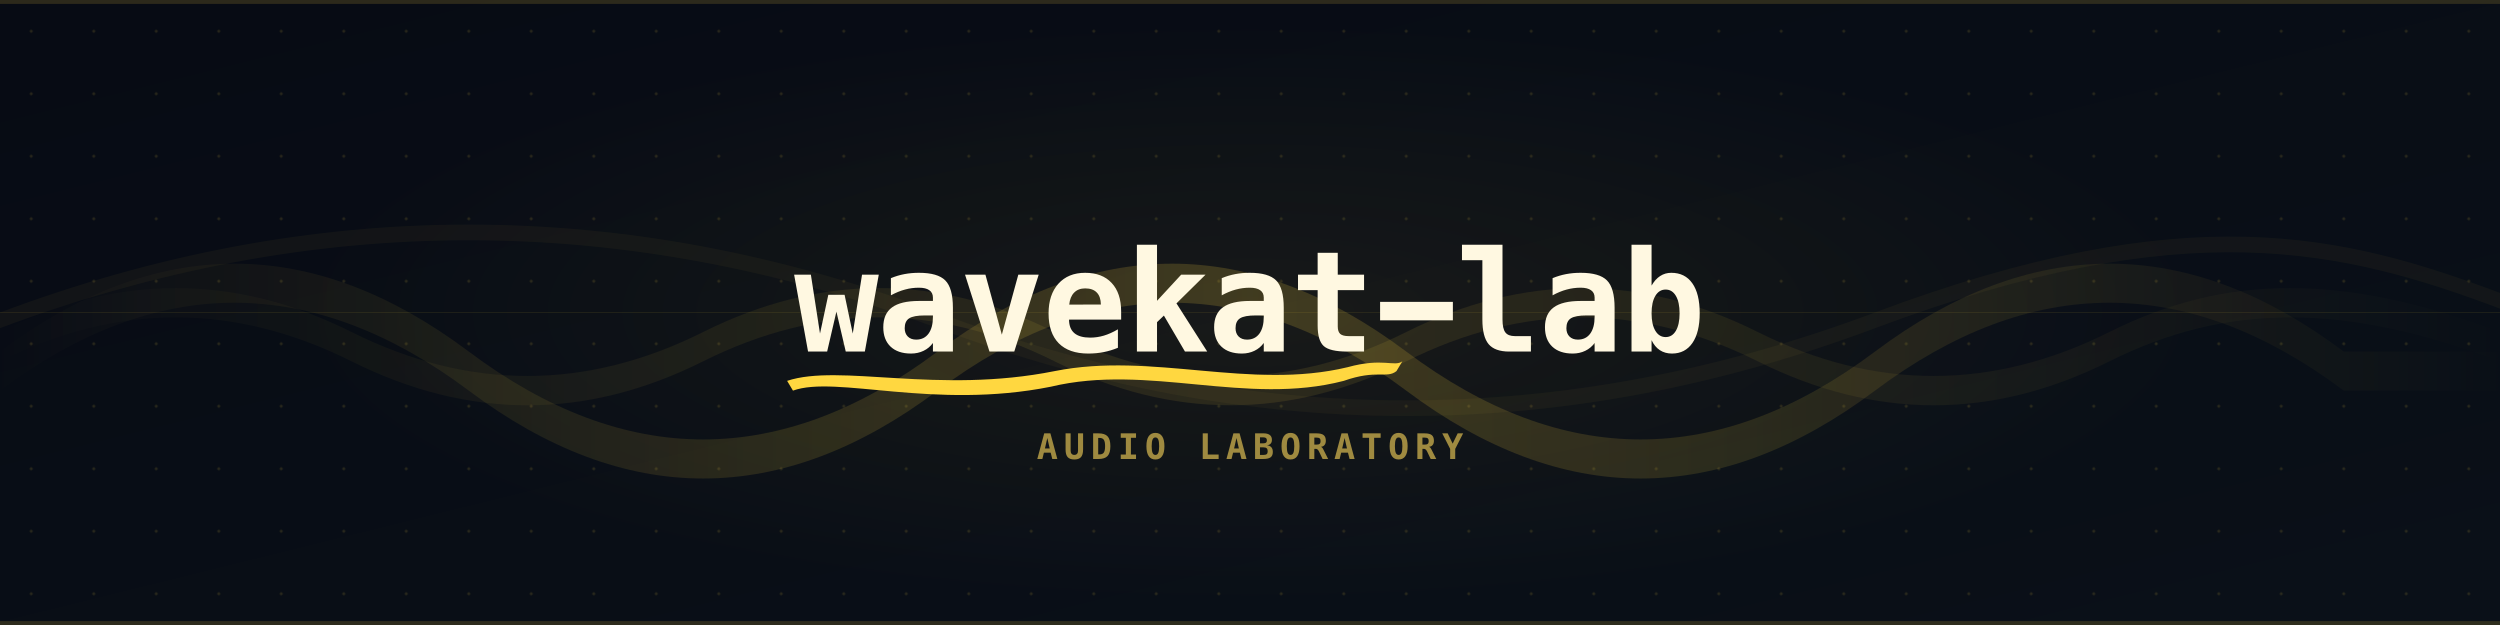
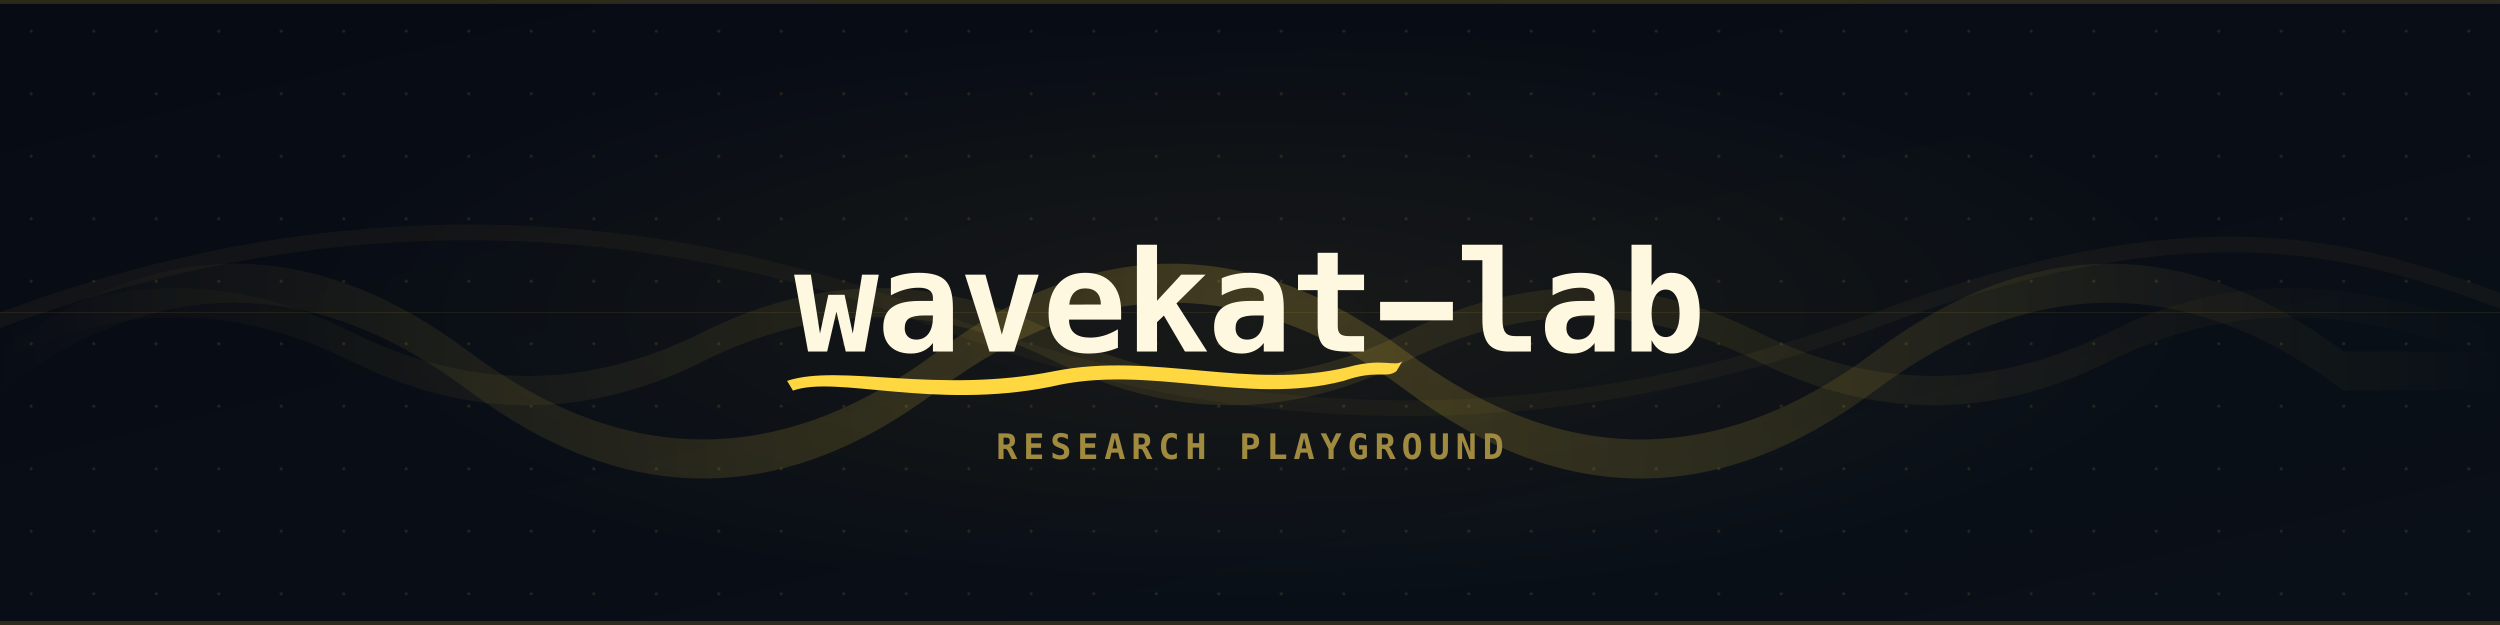
<svg xmlns="http://www.w3.org/2000/svg" viewBox="0 0 1280 320" width="1280" height="320" version="1.1" id="svg19">
  <defs id="defs14">
    <linearGradient id="bg" x1="0%" y1="0%" x2="100%" y2="100%">
      <stop offset="0%" stop-color="#070b14" id="stop1" />
      <stop offset="100%" stop-color="#0a1018" id="stop2" />
    </linearGradient>
    <linearGradient id="wave1" x1="0%" y1="0%" x2="100%" y2="0%">
      <stop offset="0%" stop-color="#ffd740" stop-opacity="0" id="stop3" />
      <stop offset="30%" stop-color="#ffd740" stop-opacity="0.12" id="stop4" />
      <stop offset="50%" stop-color="#ffd740" stop-opacity="0.18" id="stop5" />
      <stop offset="70%" stop-color="#ffd740" stop-opacity="0.12" id="stop6" />
      <stop offset="100%" stop-color="#ffd740" stop-opacity="0" id="stop7" />
    </linearGradient>
    <linearGradient id="wave2" x1="0%" y1="0%" x2="100%" y2="0%">
      <stop offset="0%" stop-color="#ffd740" stop-opacity="0" id="stop8" />
      <stop offset="25%" stop-color="#ffd740" stop-opacity="0.06" id="stop9" />
      <stop offset="50%" stop-color="#ffd740" stop-opacity="0.10" id="stop10" />
      <stop offset="75%" stop-color="#ffd740" stop-opacity="0.06" id="stop11" />
      <stop offset="100%" stop-color="#ffd740" stop-opacity="0" id="stop12" />
    </linearGradient>
    <radialGradient id="glow" cx="50%" cy="50%" r="50%">
      <stop offset="0%" stop-color="#ffd740" stop-opacity="0.06" id="stop13" />
      <stop offset="100%" stop-color="#ffd740" stop-opacity="0" id="stop14" />
    </radialGradient>
    <pattern id="dots" width="32" height="32" patternUnits="userSpaceOnUse">
      <circle cx="16" cy="16" r="0.8" fill="#ffd740" opacity="0.12" id="circle14" />
    </pattern>
  </defs>
  <path id="rect14" style="fill:url(#bg)" d="M 0,0 H 1280 V 320 H 0 Z" />
  <path id="rect15" style="fill:url(#dots)" d="M 0,0 H 1280 V 320 H 0 Z" />
  <path id="ellipse15" style="fill:url(#glow)" d="M 1140,160 A 500,150 0 0 1 640,310 500,150 0 0 1 140,160 500,150 0 0 1 640,10 500,150 0 0 1 1140,160 Z" />
  <path d="M 0 180 C 80 120, 160 120, 240 180 C 320 240, 400 240, 480 180 C 560 120, 640 120, 720 180 C 800 240, 880 240, 960 180 C 1040 120, 1120 120, 1200 180 L 1280 180 L 1280 200 L 1200 200 C 1120 140, 1040 140, 960 200 C 880 260, 800 260, 720 200 C 640 140, 560 140, 480 200 C 400 260, 320 260, 240 200 C 160 140, 80 140, 0 200 Z" fill="url(#wave1)" id="path15" />
  <path d="M 0 170 C 60 140, 120 140, 180 170 C 240 200, 300 200, 360 170 C 420 140, 480 140, 540 170 C 600 200, 660 200, 720 170 C 780 140, 840 140, 900 170 C 960 200, 1020 200, 1080 170 C 1140 140, 1200 140, 1280 170 L 1280 185 C 1200 155, 1140 155, 1080 185 C 1020 215, 960 215, 900 185 C 840 155, 780 155, 720 185 C 660 215, 600 215, 540 185 C 480 155, 420 155, 360 185 C 300 215, 240 215, 180 185 C 120 155, 60 155, 0 185 Z" fill="url(#wave2)" id="path16" />
  <path d="M 0 160 C 160 100, 320 100, 480 160 C 640 220, 800 220, 960 160 C 1120 100, 1200 120, 1280 150 L 1280 158 C 1200 128, 1120 108, 960 168 C 800 228, 640 228, 480 168 C 320 108, 160 108, 0 168 Z" fill="#ffd740" opacity="0.04" id="path17" />
  <path id="line17" style="opacity:0.08;stroke:#ffd740;stroke-width:0.5" d="M 0,160 H 1280" />
  <path d="m 406.588,140.625 h 8.578 l 4.676,30.164 4.254,-19.863 h 8.332 l 4.184,19.863 4.746,-30.164 h 8.578 L 442.799,180 h -9.773 L 428.244,159.539 423.498,180 h -9.773 z m 66.957,20.883 q -5.766,0 -8.051,1.477 -2.285,1.477 -2.285,5.062 0,2.672 1.582,4.254 1.582,1.582 4.289,1.582 4.078,0 6.328,-3.059 2.25,-3.094 2.25,-8.613 v -0.703 z m 14.344,-3.973 V 180 H 477.658 v -4.395 q -1.863,2.602 -4.781,4.008 -2.918,1.406 -6.434,1.406 -6.715,0 -10.477,-3.551 -3.727,-3.551 -3.727,-9.914 0,-6.891 4.465,-10.16 4.465,-3.305 13.816,-3.305 h 7.137 v -1.723 q 0,-2.496 -1.828,-3.762 -1.793,-1.301 -5.309,-1.301 -3.691,0 -7.172,0.949 -3.445,0.914 -7.207,2.953 v -8.789 q 3.41,-1.406 6.926,-2.074 3.516,-0.668 7.453,-0.668 9.598,0 13.465,3.902 3.902,3.902 3.902,13.957 z M 531.818,140.625 519.303,180 h -12.691 L 494.096,140.625 h 10.441 l 8.402,30.727 8.438,-30.727 z m 40.555,37.441 q -3.586,1.477 -7.312,2.215 -3.727,0.738 -7.875,0.738 -9.879,0 -15.117,-5.273 -5.203,-5.309 -5.203,-15.258 0,-9.633 5.027,-15.223 5.027,-5.59 13.711,-5.59 8.754,0 13.57,5.203 4.852,5.168 4.852,14.59 v 4.184 H 547.342 q 0.035,4.641 2.742,6.926 2.707,2.285 8.086,2.285 3.551,0 6.996,-1.02 3.445,-1.02 7.207,-3.234 z m -8.719,-22.148 q -0.07,-4.078 -2.109,-6.152 -2.004,-2.109 -5.941,-2.109 -3.551,0 -5.66,2.18 -2.109,2.145 -2.496,6.117 z m 18.441,-30.621 h 10.301 v 28.723 l 12.375,-13.395 h 12.48 L 602.346,155.32 618.096,180 h -11.391 l -10.793,-18.422 -3.516,3.375 V 180 H 582.096 Z m 60.84,36.211 q -5.766,0 -8.051,1.477 -2.285,1.477 -2.285,5.062 0,2.672 1.582,4.254 1.582,1.582 4.289,1.582 4.078,0 6.328,-3.059 2.25,-3.094 2.25,-8.613 v -0.703 z m 14.344,-3.973 V 180 h -10.23 v -4.395 q -1.863,2.602 -4.781,4.008 -2.918,1.406 -6.434,1.406 -6.715,0 -10.477,-3.551 -3.727,-3.551 -3.727,-9.914 0,-6.891 4.465,-10.16 4.465,-3.305 13.816,-3.305 h 7.137 v -1.723 q 0,-2.496 -1.828,-3.762 -1.793,-1.301 -5.309,-1.301 -3.691,0 -7.172,0.949 -3.445,0.914 -7.207,2.953 v -8.789 q 3.41,-1.406 6.926,-2.074 3.516,-0.668 7.453,-0.668 9.598,0 13.465,3.902 3.902,3.902 3.902,13.957 z m 27.652,-28.09 V 140.625 h 13.465 v 7.91 h -13.465 v 18.633 q 0,2.637 1.266,3.797 1.301,1.125 4.289,1.125 h 7.91 V 180 h -8.648 q -8.859,0 -11.988,-2.812 -3.129,-2.848 -3.129,-10.512 V 148.535 H 664.576 V 140.625 h 10.055 v -11.18 z m 21.676,25.102 h 37.266 v 9.457 h -37.266 z m 52.367,9.035 v -30.375 H 748.533 v -7.91 h 20.742 v 38.285 q 0,4.641 1.441,6.574 1.441,1.934 4.887,1.934 h 8.227 V 180 H 772.721 q -7.348,0 -10.547,-3.797 -3.199,-3.797 -3.199,-12.621 z m 53.352,-2.074 q -5.766,0 -8.051,1.477 -2.285,1.477 -2.285,5.062 0,2.672 1.582,4.254 1.582,1.582 4.289,1.582 4.078,0 6.328,-3.059 2.25,-3.094 2.25,-8.613 v -0.703 z m 14.344,-3.973 V 180 h -10.23 v -4.395 q -1.863,2.602 -4.781,4.008 -2.918,1.406 -6.434,1.406 -6.715,0 -10.477,-3.551 -3.727,-3.551 -3.727,-9.914 0,-6.891 4.465,-10.16 4.465,-3.305 13.816,-3.305 h 7.137 v -1.723 q 0,-2.496 -1.828,-3.762 -1.793,-1.301 -5.309,-1.301 -3.691,0 -7.172,0.949 -3.445,0.914 -7.207,2.953 v -8.789 q 3.41,-1.406 6.926,-2.074 3.516,-0.668 7.453,-0.668 9.598,0 13.465,3.902 3.902,3.902 3.902,13.957 z m 33.277,2.883 q 0,-5.695 -1.898,-8.93 -1.898,-3.234 -5.238,-3.234 -3.34,0 -5.273,3.234 -1.934,3.234 -1.934,8.93 0,5.695 1.934,8.93 1.934,3.234 5.273,3.234 3.34,0 5.238,-3.234 1.898,-3.234 1.898,-8.93 z m -14.344,-14.203 q 1.898,-3.27 4.395,-4.887 2.531,-1.652 5.695,-1.652 6.996,0 10.758,5.344 3.797,5.344 3.797,15.328 0,9.844 -3.727,15.258 -3.727,5.414 -10.477,5.414 -3.551,0 -6.188,-1.723 -2.637,-1.723 -4.254,-5.133 V 180 h -10.266 v -54.703 h 10.266 z" id="text17" style="font-weight:700;font-size:72px;font-family:Menlo, 'SF Mono', 'JetBrains Mono', 'Fira Code', 'Cascadia Code', monospace;letter-spacing:-1;text-anchor:middle;fill:#fff8e1" aria-label="wavekat-lab" />
  <path d="M 403 195     C 430 186, 480 202, 540 190     C 590 180, 640 200, 690 188     C 708 183, 714 188, 718 185     L 715 190     C 710 194, 705 189, 688 195     C 638 208, 588 186, 538 198     C 478 210, 428 192, 406 200     Z" fill="#ffd740" id="path18" />
-   <path d="m 536.219,224.251 -1.222,5.37 h 2.452 z m -1.582,-2.373 h 3.173 L 541.352,235 h -2.593 l -0.809,-3.243 h -3.472 L 533.688,235 h -2.593 z m 10.937,8.279 v -8.279 h 2.593 v 8.93 q 0,0.984 0.501,1.547 0.501,0.554 1.389,0.554 0.888,0 1.389,-0.554 0.501,-0.562 0.501,-1.547 v -8.93 h 2.593 v 8.279 q 0,2.672 -1.063,3.885 -1.063,1.213 -3.419,1.213 -2.347,0 -3.419,-1.213 -1.063,-1.213 -1.063,-3.885 z m 16.702,-5.941 v 8.446 h 0.703 q 1.529,0 2.18,-0.958 0.65,-0.967 0.65,-3.278 0,-2.294 -0.65,-3.252 -0.65,-0.958 -2.18,-0.958 z m -2.593,-2.338 h 2.777 q 3.217,0 4.632,1.538 1.415,1.529 1.415,5.01 0,3.489 -1.415,5.036 Q 565.677,235 562.46,235 h -2.777 z m 14.145,2.285 v -2.285 h 7.813 v 2.285 h -2.61 v 8.552 h 2.61 V 235 h -7.813 v -2.285 h 2.61 v -8.552 z m 17.739,-0.193 q -0.993,0 -1.45,1.063 -0.457,1.055 -0.457,3.419 0,2.355 0.457,3.419 0.457,1.055 1.45,1.055 1.002,0 1.459,-1.055 0.457,-1.063 0.457,-3.419 0,-2.364 -0.457,-3.419 -0.457,-1.063 -1.459,-1.063 z m -4.605,4.482 q 0,-3.366 1.16,-5.089 1.169,-1.723 3.445,-1.723 2.285,0 3.445,1.723 1.169,1.723 1.169,5.089 0,3.357 -1.169,5.08 -1.16,1.723 -3.445,1.723 -2.276,0 -3.445,-1.723 -1.16,-1.723 -1.16,-5.08 z M 615.804,235 v -13.122 h 2.593 v 10.837 h 5.546 V 235 Z m 17.273,-10.749 -1.222,5.37 h 2.452 z m -1.582,-2.373 h 3.173 L 638.21,235 h -2.593 l -0.809,-3.243 h -3.472 L 630.546,235 h -2.593 z m 13.608,7.163 v 3.885 h 1.723 q 1.239,0 1.731,-0.422 0.501,-0.422 0.501,-1.468 0,-1.063 -0.519,-1.529 -0.519,-0.466 -1.714,-0.466 z m 0,-5.115 v 3.05 h 1.723 q 0.984,0 1.397,-0.352 0.422,-0.352 0.422,-1.16 0,-0.809 -0.431,-1.169 -0.422,-0.369 -1.389,-0.369 z m -2.505,-2.065 h 4.228 q 2.188,0 3.287,0.835 1.107,0.826 1.107,2.479 0,1.266 -0.65,1.978 -0.65,0.712 -1.907,0.826 1.503,0.149 2.259,1.011 0.765,0.861 0.765,2.408 0,1.898 -1.143,2.751 Q 649.401,235 646.826,235 h -4.228 z m 18.152,2.109 q -0.993,0 -1.45,1.063 -0.457,1.055 -0.457,3.419 0,2.355 0.457,3.419 0.457,1.055 1.45,1.055 1.002,0 1.459,-1.055 0.457,-1.063 0.457,-3.419 0,-2.364 -0.457,-3.419 -0.457,-1.063 -1.459,-1.063 z m -4.605,4.482 q 0,-3.366 1.16,-5.089 1.169,-1.723 3.445,-1.723 2.285,0 3.445,1.723 1.169,1.723 1.169,5.089 0,3.357 -1.169,5.08 -1.16,1.723 -3.445,1.723 -2.276,0 -3.445,-1.723 -1.16,-1.723 -1.16,-5.08 z m 20.121,0.352 q 0.387,0.079 0.668,0.369 0.29,0.281 0.703,1.107 L 680.011,235 h -2.848 l -1.582,-3.313 q -0.07,-0.141 -0.185,-0.387 -0.694,-1.485 -1.635,-1.485 h -0.826 V 235 h -2.593 v -13.122 h 3.744 q 2.531,0 3.63,0.896 1.107,0.896 1.107,2.918 0,1.354 -0.659,2.153 -0.659,0.8 -1.898,0.958 z m -3.331,-4.746 v 3.577 h 1.222 q 1.063,0 1.52,-0.413 0.466,-0.422 0.466,-1.38 0,-0.958 -0.457,-1.371 -0.457,-0.413 -1.529,-0.413 z m 15.489,0.193 -1.222,5.37 h 2.452 z m -1.582,-2.373 h 3.173 L 693.558,235 h -2.593 l -0.809,-3.243 h -3.472 L 685.894,235 h -2.593 z M 703.562,235 h -2.593 v -10.854 h -3.331 v -2.268 h 9.255 v 2.268 h -3.331 z m 12.536,-11.03 q -0.993,0 -1.45,1.063 -0.457,1.055 -0.457,3.419 0,2.355 0.457,3.419 0.457,1.055 1.45,1.055 1.002,0 1.459,-1.055 0.457,-1.063 0.457,-3.419 0,-2.364 -0.457,-3.419 -0.457,-1.063 -1.459,-1.063 z m -4.605,4.482 q 0,-3.366 1.16,-5.089 1.169,-1.723 3.445,-1.723 2.285,0 3.445,1.723 1.169,1.723 1.169,5.089 0,3.357 -1.169,5.08 -1.16,1.723 -3.445,1.723 -2.276,0 -3.445,-1.723 -1.16,-1.723 -1.16,-5.08 z m 20.121,0.352 q 0.387,0.079 0.668,0.369 0.29,0.281 0.703,1.107 L 735.358,235 h -2.848 l -1.582,-3.313 q -0.07,-0.141 -0.185,-0.387 -0.694,-1.485 -1.635,-1.485 H 728.283 V 235 h -2.593 v -13.122 h 3.744 q 2.531,0 3.63,0.896 1.107,0.896 1.107,2.918 0,1.354 -0.659,2.153 -0.659,0.8 -1.898,0.958 z m -3.331,-4.746 v 3.577 h 1.222 q 1.063,0 1.521,-0.413 0.466,-0.422 0.466,-1.38 0,-0.958 -0.457,-1.371 -0.457,-0.413 -1.529,-0.413 z m 10.146,-2.18 h 2.795 l 2.549,5.273 2.558,-5.273 h 2.795 l -4.052,7.954 V 235 h -2.593 v -5.168 z" id="text18" style="font-weight:700;font-size:18px;font-family:Menlo, 'SF Mono', 'JetBrains Mono', 'Fira Code', 'Cascadia Code', monospace;letter-spacing:3;text-anchor:middle;fill:#9f8a40" aria-label="AUDIO LABORATORY" />
+   <path d="m 517.142,228.804 q 0.387,0.079 0.668,0.369 0.29,0.281 0.703,1.107 L 520.886,235 h -2.848 l -1.582,-3.313 q -0.07,-0.141 -0.185,-0.387 -0.694,-1.485 -1.635,-1.485 h -0.826 V 235 h -2.593 v -13.122 h 3.744 q 2.531,0 3.63,0.896 1.107,0.896 1.107,2.918 0,1.354 -0.659,2.153 -0.659,0.8 -1.898,0.958 z m -3.331,-4.746 v 3.577 h 1.222 q 1.063,0 1.521,-0.413 0.466,-0.422 0.466,-1.38 0,-0.958 -0.457,-1.371 -0.457,-0.413 -1.529,-0.413 z M 533.537,235 h -8.174 v -13.122 h 8.174 v 2.285 h -5.581 v 2.83 h 5.054 v 2.285 h -5.054 v 3.437 h 5.581 z m 8.669,-5.757 q -1.96,-0.747 -2.654,-1.564 -0.694,-0.826 -0.694,-2.215 0,-1.784 1.143,-2.804 1.143,-1.02 3.138,-1.02 0.905,0 1.811,0.211 0.905,0.202 1.793,0.606 v 2.531 q -0.835,-0.589 -1.696,-0.896 -0.861,-0.308 -1.705,-0.308 -0.94,0 -1.441,0.378 -0.501,0.378 -0.501,1.081 0,0.545 0.36,0.905 0.369,0.352 1.529,0.782 l 1.116,0.422 q 1.582,0.58 2.329,1.538 0.747,0.958 0.747,2.417 0,1.986 -1.178,2.971 -1.169,0.976 -3.542,0.976 -0.976,0 -1.96,-0.237 -0.976,-0.229 -1.89,-0.686 v -2.681 q 1.037,0.738 2.004,1.099 0.976,0.36 1.925,0.36 0.958,0 1.485,-0.431 0.527,-0.439 0.527,-1.222 0,-0.589 -0.352,-1.028 -0.352,-0.448 -1.02,-0.703 z M 561.21,235 h -8.174 v -13.122 h 8.174 v 2.285 h -5.581 v 2.83 h 5.054 v 2.285 h -5.054 v 3.437 h 5.581 z m 9.601,-10.749 -1.222,5.37 h 2.452 z m -1.582,-2.373 h 3.173 L 575.944,235 h -2.593 l -0.809,-3.243 H 569.071 L 568.28,235 h -2.593 z m 17.098,6.926 q 0.387,0.079 0.668,0.369 0.29,0.281 0.703,1.107 L 590.071,235 h -2.848 l -1.582,-3.313 q -0.07,-0.141 -0.185,-0.387 -0.694,-1.485 -1.635,-1.485 h -0.826 V 235 h -2.593 v -13.122 h 3.744 q 2.531,0 3.63,0.896 1.107,0.896 1.107,2.918 0,1.354 -0.659,2.153 -0.659,0.8 -1.898,0.958 z m -3.331,-4.746 v 3.577 h 1.222 q 1.063,0 1.52,-0.413 0.466,-0.422 0.466,-1.38 0,-0.958 -0.457,-1.371 -0.457,-0.413 -1.529,-0.413 z m 19.576,10.564 q -0.615,0.316 -1.292,0.475 -0.677,0.158 -1.424,0.158 -2.654,0 -4.052,-1.749 -1.397,-1.749 -1.397,-5.054 0,-3.313 1.397,-5.062 1.397,-1.749 4.052,-1.749 0.747,0 1.433,0.158 0.686,0.158 1.283,0.475 v 2.883 q -0.668,-0.615 -1.301,-0.896 -0.624,-0.29 -1.292,-0.29 -1.424,0 -2.153,1.134 -0.721,1.125 -0.721,3.349 0,2.215 0.721,3.349 0.73,1.125 2.153,1.125 0.668,0 1.292,-0.281 0.633,-0.29 1.301,-0.905 z m 5.54,-12.744 h 2.593 v 5.001 h 3.243 v -5.001 h 2.593 V 235 h -2.593 v -5.836 h -3.243 V 235 h -2.593 z m 30.486,2.18 v 3.85 h 1.063 q 1.274,0 1.784,-0.431 0.519,-0.431 0.519,-1.494 0,-1.063 -0.519,-1.494 -0.51,-0.431 -1.784,-0.431 z m -2.593,-2.18 h 3.56 q 2.716,0 3.902,0.967 1.195,0.967 1.195,3.138 0,2.171 -1.195,3.138 -1.187,0.967 -3.902,0.967 h -0.967 V 235 h -2.593 z M 650.396,235 v -13.122 h 2.593 v 10.837 h 5.546 V 235 Z m 17.273,-10.749 -1.222,5.37 h 2.452 z m -1.582,-2.373 h 3.173 L 672.802,235 h -2.593 l -0.809,-3.243 H 665.929 L 665.138,235 h -2.593 z m 10.075,0 h 2.795 l 2.549,5.273 2.558,-5.273 h 2.795 l -4.052,7.954 V 235 h -2.593 v -5.168 z m 21.431,10.749 v -2.505 h -1.775 v -2.18 h 4.043 v 6.012 q -0.747,0.642 -1.652,0.976 -0.896,0.325 -1.925,0.325 -2.549,0 -3.938,-1.767 -1.389,-1.775 -1.389,-5.036 0,-3.313 1.397,-5.062 1.406,-1.749 4.052,-1.749 0.791,0 1.556,0.229 0.765,0.22 1.433,0.642 v 2.874 q -0.545,-0.703 -1.257,-1.055 -0.703,-0.36 -1.547,-0.36 -1.477,0 -2.206,1.116 -0.729,1.107 -0.729,3.366 0,2.188 0.703,3.331 0.703,1.143 2.048,1.143 0.404,0 0.703,-0.07 0.299,-0.079 0.483,-0.229 z m 13.266,-3.823 q 0.387,0.079 0.668,0.369 0.29,0.281 0.703,1.107 L 714.603,235 h -2.848 l -1.582,-3.313 q -0.07,-0.141 -0.185,-0.387 -0.694,-1.485 -1.635,-1.485 h -0.826 V 235 h -2.593 v -13.122 h 3.744 q 2.531,0 3.63,0.896 1.107,0.896 1.107,2.918 0,1.354 -0.659,2.153 -0.659,0.8 -1.898,0.958 z m -3.331,-4.746 v 3.577 h 1.222 q 1.063,0 1.521,-0.413 0.466,-0.422 0.466,-1.38 0,-0.958 -0.457,-1.371 -0.457,-0.413 -1.529,-0.413 z m 15.489,-0.088 q -0.993,0 -1.45,1.063 -0.457,1.055 -0.457,3.419 0,2.355 0.457,3.419 0.457,1.055 1.45,1.055 1.002,0 1.459,-1.055 0.457,-1.063 0.457,-3.419 0,-2.364 -0.457,-3.419 -0.457,-1.063 -1.459,-1.063 z m -4.605,4.482 q 0,-3.366 1.16,-5.089 1.169,-1.723 3.445,-1.723 2.285,0 3.445,1.723 1.169,1.723 1.169,5.089 0,3.357 -1.169,5.08 -1.16,1.723 -3.445,1.723 -2.276,0 -3.445,-1.723 -1.16,-1.723 -1.16,-5.08 z m 13.96,1.705 v -8.279 h 2.593 v 8.93 q 0,0.984 0.501,1.547 0.501,0.554 1.389,0.554 0.888,0 1.389,-0.554 0.501,-0.562 0.501,-1.547 v -8.93 h 2.593 v 8.279 q 0,2.672 -1.063,3.885 -1.063,1.213 -3.419,1.213 -2.347,0 -3.419,-1.213 -1.063,-1.213 -1.063,-3.885 z m 13.951,-8.279 h 2.786 l 3.656,9.536 v -9.536 h 2.285 V 235 h -2.769 l -3.674,-9.536 V 235 h -2.285 z m 16.588,2.338 v 8.446 h 0.703 q 1.529,0 2.18,-0.958 0.65,-0.967 0.65,-3.278 0,-2.294 -0.65,-3.252 -0.65,-0.958 -2.18,-0.958 z m -2.593,-2.338 h 2.777 q 3.217,0 4.632,1.538 1.415,1.529 1.415,5.01 0,3.489 -1.415,5.036 Q 766.312,235 763.095,235 h -2.777 z" id="text18" style="font-weight:700;font-size:18px;font-family:Menlo, 'SF Mono', 'JetBrains Mono', 'Fira Code', 'Cascadia Code', monospace;letter-spacing:3;text-anchor:middle;fill:#9f8a40" aria-label="RESEARCH PLAYGROUND" />
  <path id="rect18" style="opacity:0.15;fill:#ffd740" d="M 0,0 H 1280 V 2 H 0 Z" />
  <path id="rect19" style="opacity:0.15;fill:#ffd740" d="m 0,318 h 1280 v 2 H 0 Z" />
</svg>
